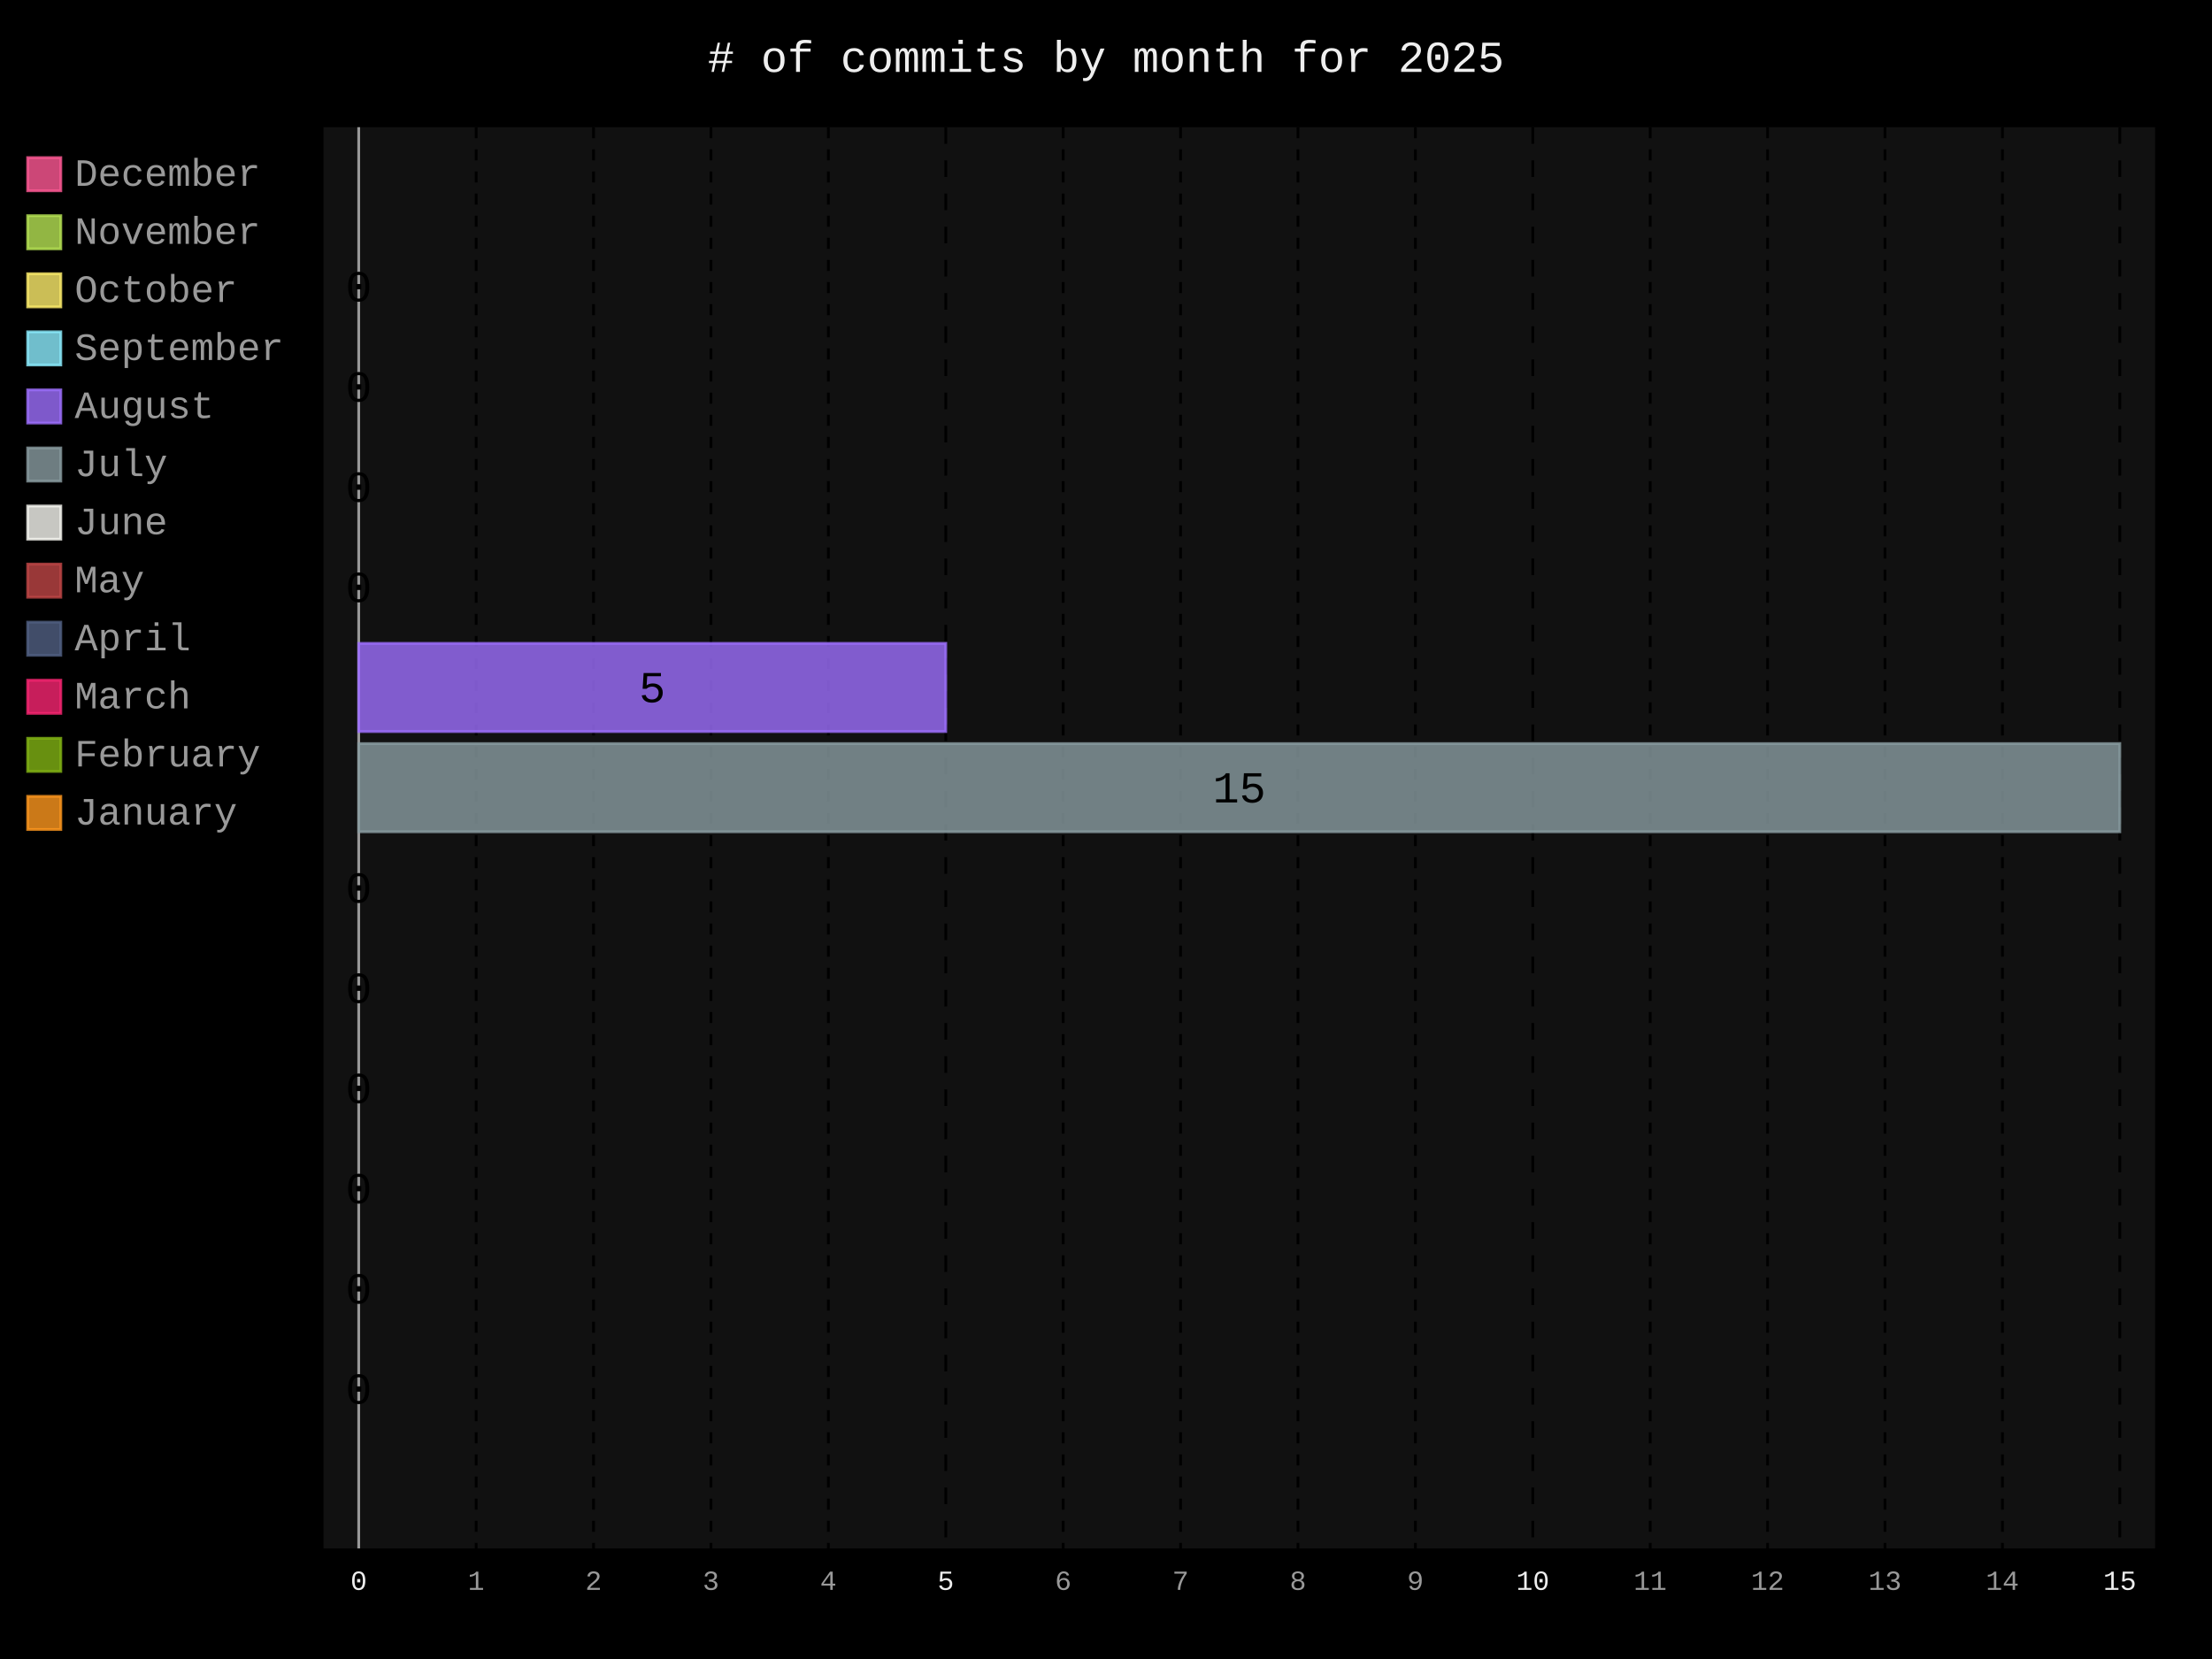
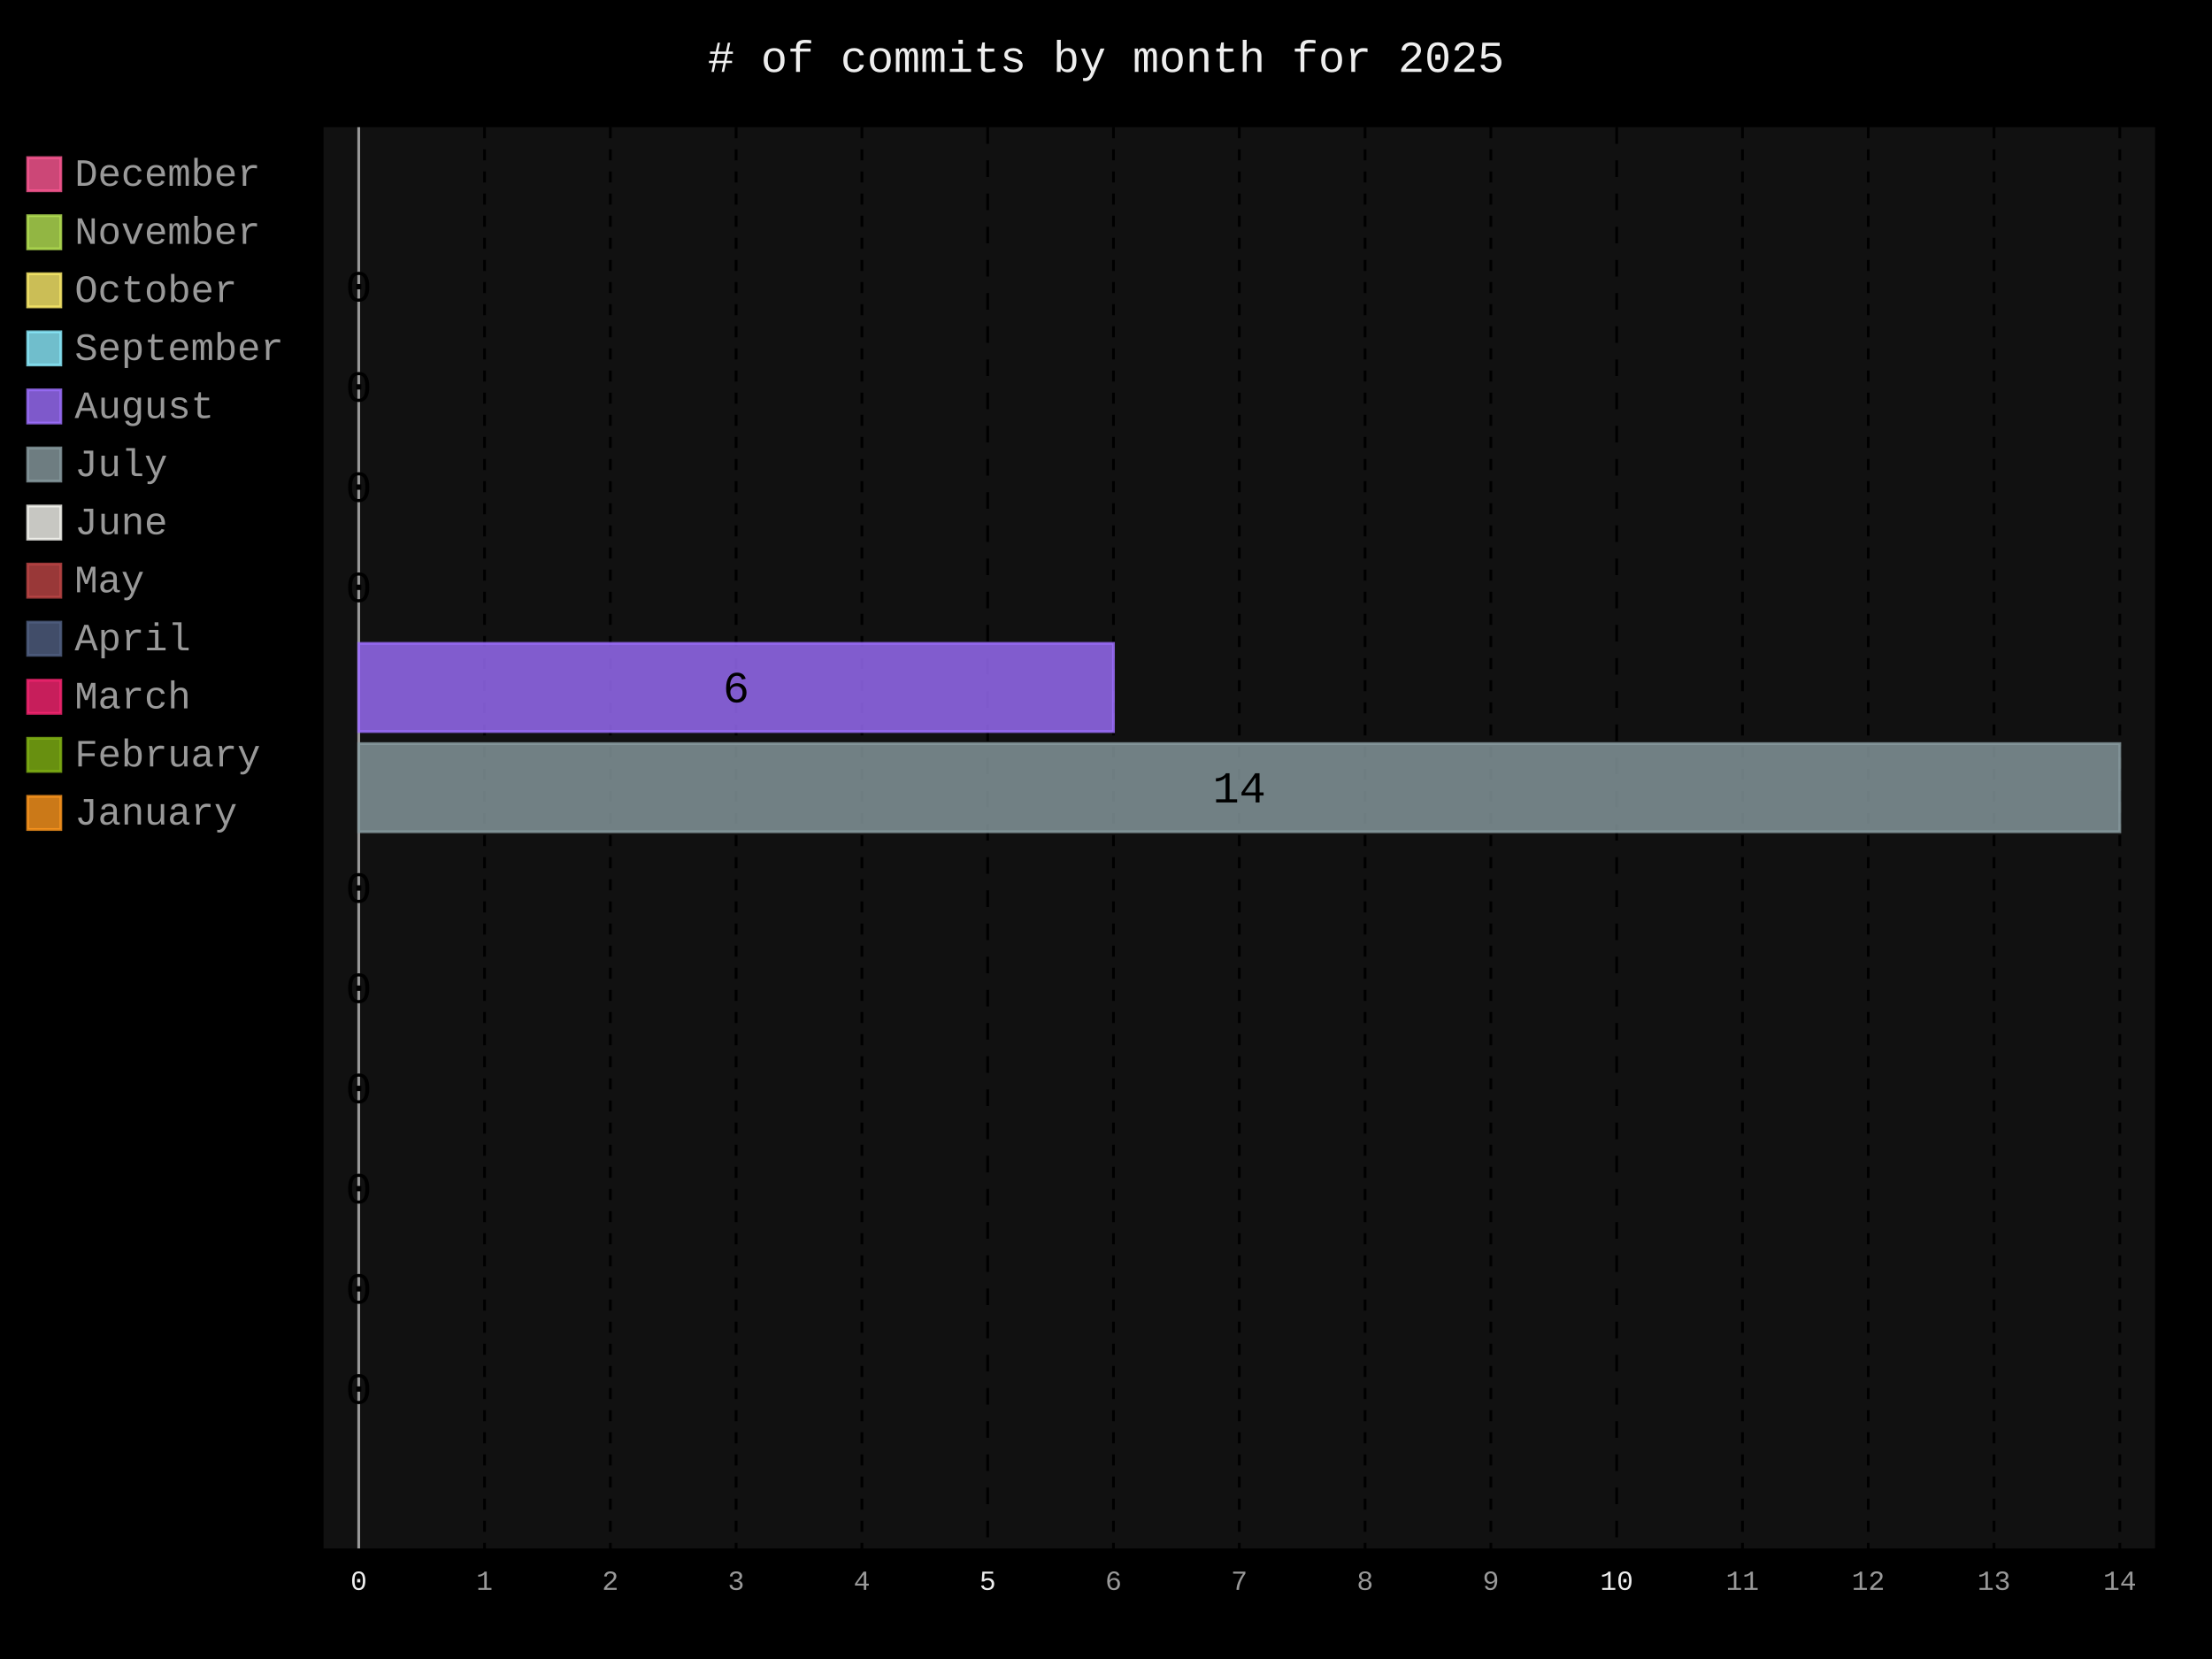
- <svg xmlns="http://www.w3.org/2000/svg" id="chart-f615f37d-0dc2-4aea-bc5c-fe20c65b9b6e" class="pygal-chart" viewBox="0 0 800 600">
+ <svg xmlns="http://www.w3.org/2000/svg" id="chart-4f622cd3-1380-48d0-90e3-47bac4b10264" class="pygal-chart" viewBox="0 0 800 600">
  <defs>
-     <style type="text/css">#chart-f615f37d-0dc2-4aea-bc5c-fe20c65b9b6e{-webkit-user-select:none;-webkit-font-smoothing:antialiased;font-family:Consolas,"Liberation Mono",Menlo,Courier,monospace}#chart-f615f37d-0dc2-4aea-bc5c-fe20c65b9b6e .title{font-family:Consolas,"Liberation Mono",Menlo,Courier,monospace;font-size:16px}#chart-f615f37d-0dc2-4aea-bc5c-fe20c65b9b6e .legends .legend text{font-family:Consolas,"Liberation Mono",Menlo,Courier,monospace;font-size:14px}#chart-f615f37d-0dc2-4aea-bc5c-fe20c65b9b6e .axis text{font-family:Consolas,"Liberation Mono",Menlo,Courier,monospace;font-size:10px}#chart-f615f37d-0dc2-4aea-bc5c-fe20c65b9b6e .axis text.major{font-family:Consolas,"Liberation Mono",Menlo,Courier,monospace;font-size:10px}#chart-f615f37d-0dc2-4aea-bc5c-fe20c65b9b6e .text-overlay text.value{font-family:Consolas,"Liberation Mono",Menlo,Courier,monospace;font-size:16px}#chart-f615f37d-0dc2-4aea-bc5c-fe20c65b9b6e .text-overlay text.label{font-family:Consolas,"Liberation Mono",Menlo,Courier,monospace;font-size:10px}#chart-f615f37d-0dc2-4aea-bc5c-fe20c65b9b6e .tooltip{font-family:Consolas,"Liberation Mono",Menlo,Courier,monospace;font-size:14px}#chart-f615f37d-0dc2-4aea-bc5c-fe20c65b9b6e text.no_data{font-family:Consolas,"Liberation Mono",Menlo,Courier,monospace;font-size:64px}
- #chart-f615f37d-0dc2-4aea-bc5c-fe20c65b9b6e{background-color:black}#chart-f615f37d-0dc2-4aea-bc5c-fe20c65b9b6e path,#chart-f615f37d-0dc2-4aea-bc5c-fe20c65b9b6e line,#chart-f615f37d-0dc2-4aea-bc5c-fe20c65b9b6e rect,#chart-f615f37d-0dc2-4aea-bc5c-fe20c65b9b6e circle{-webkit-transition:250ms;-moz-transition:250ms;transition:250ms}#chart-f615f37d-0dc2-4aea-bc5c-fe20c65b9b6e .graph &gt; .background{fill:black}#chart-f615f37d-0dc2-4aea-bc5c-fe20c65b9b6e .plot &gt; .background{fill:#111}#chart-f615f37d-0dc2-4aea-bc5c-fe20c65b9b6e .graph{fill:#999}#chart-f615f37d-0dc2-4aea-bc5c-fe20c65b9b6e text.no_data{fill:#eee}#chart-f615f37d-0dc2-4aea-bc5c-fe20c65b9b6e .title{fill:#eee}#chart-f615f37d-0dc2-4aea-bc5c-fe20c65b9b6e .legends .legend text{fill:#999}#chart-f615f37d-0dc2-4aea-bc5c-fe20c65b9b6e .legends .legend:hover text{fill:#eee}#chart-f615f37d-0dc2-4aea-bc5c-fe20c65b9b6e .axis .line{stroke:#eee}#chart-f615f37d-0dc2-4aea-bc5c-fe20c65b9b6e .axis .guide.line{stroke:#555}#chart-f615f37d-0dc2-4aea-bc5c-fe20c65b9b6e .axis .major.line{stroke:#999}#chart-f615f37d-0dc2-4aea-bc5c-fe20c65b9b6e .axis text.major{fill:#eee}#chart-f615f37d-0dc2-4aea-bc5c-fe20c65b9b6e .axis.y .guides:hover .guide.line,#chart-f615f37d-0dc2-4aea-bc5c-fe20c65b9b6e .line-graph .axis.x .guides:hover .guide.line,#chart-f615f37d-0dc2-4aea-bc5c-fe20c65b9b6e .stackedline-graph .axis.x .guides:hover .guide.line,#chart-f615f37d-0dc2-4aea-bc5c-fe20c65b9b6e .xy-graph .axis.x .guides:hover .guide.line{stroke:#eee}#chart-f615f37d-0dc2-4aea-bc5c-fe20c65b9b6e .axis .guides:hover text{fill:#eee}#chart-f615f37d-0dc2-4aea-bc5c-fe20c65b9b6e .reactive{fill-opacity:.8;stroke-opacity:.8;stroke-width:1}#chart-f615f37d-0dc2-4aea-bc5c-fe20c65b9b6e .ci{stroke:#999}#chart-f615f37d-0dc2-4aea-bc5c-fe20c65b9b6e .reactive.active,#chart-f615f37d-0dc2-4aea-bc5c-fe20c65b9b6e .active .reactive{fill-opacity:.4;stroke-opacity:.9;stroke-width:4}#chart-f615f37d-0dc2-4aea-bc5c-fe20c65b9b6e .ci .reactive.active{stroke-width:1.5}#chart-f615f37d-0dc2-4aea-bc5c-fe20c65b9b6e .series text{fill:#eee}#chart-f615f37d-0dc2-4aea-bc5c-fe20c65b9b6e .tooltip rect{fill:#111;stroke:#eee;-webkit-transition:opacity 250ms;-moz-transition:opacity 250ms;transition:opacity 250ms}#chart-f615f37d-0dc2-4aea-bc5c-fe20c65b9b6e .tooltip .label{fill:#999}#chart-f615f37d-0dc2-4aea-bc5c-fe20c65b9b6e .tooltip .label{fill:#999}#chart-f615f37d-0dc2-4aea-bc5c-fe20c65b9b6e .tooltip .legend{font-size:.8em;fill:#555}#chart-f615f37d-0dc2-4aea-bc5c-fe20c65b9b6e .tooltip .x_label{font-size:.6em;fill:#eee}#chart-f615f37d-0dc2-4aea-bc5c-fe20c65b9b6e .tooltip .xlink{font-size:.5em;text-decoration:underline}#chart-f615f37d-0dc2-4aea-bc5c-fe20c65b9b6e .tooltip .value{font-size:1.5em}#chart-f615f37d-0dc2-4aea-bc5c-fe20c65b9b6e .bound{font-size:.5em}#chart-f615f37d-0dc2-4aea-bc5c-fe20c65b9b6e .max-value{font-size:.75em;fill:#555}#chart-f615f37d-0dc2-4aea-bc5c-fe20c65b9b6e .map-element{fill:#111;stroke:#555 !important}#chart-f615f37d-0dc2-4aea-bc5c-fe20c65b9b6e .map-element .reactive{fill-opacity:inherit;stroke-opacity:inherit}#chart-f615f37d-0dc2-4aea-bc5c-fe20c65b9b6e .color-0,#chart-f615f37d-0dc2-4aea-bc5c-fe20c65b9b6e .color-0 a:visited{stroke:#ff5995;fill:#ff5995}#chart-f615f37d-0dc2-4aea-bc5c-fe20c65b9b6e .color-1,#chart-f615f37d-0dc2-4aea-bc5c-fe20c65b9b6e .color-1 a:visited{stroke:#b6e354;fill:#b6e354}#chart-f615f37d-0dc2-4aea-bc5c-fe20c65b9b6e .color-2,#chart-f615f37d-0dc2-4aea-bc5c-fe20c65b9b6e .color-2 a:visited{stroke:#feed6c;fill:#feed6c}#chart-f615f37d-0dc2-4aea-bc5c-fe20c65b9b6e .color-3,#chart-f615f37d-0dc2-4aea-bc5c-fe20c65b9b6e .color-3 a:visited{stroke:#8cedff;fill:#8cedff}#chart-f615f37d-0dc2-4aea-bc5c-fe20c65b9b6e .color-4,#chart-f615f37d-0dc2-4aea-bc5c-fe20c65b9b6e .color-4 a:visited{stroke:#9e6ffe;fill:#9e6ffe}#chart-f615f37d-0dc2-4aea-bc5c-fe20c65b9b6e .color-5,#chart-f615f37d-0dc2-4aea-bc5c-fe20c65b9b6e .color-5 a:visited{stroke:#899ca1;fill:#899ca1}#chart-f615f37d-0dc2-4aea-bc5c-fe20c65b9b6e .color-6,#chart-f615f37d-0dc2-4aea-bc5c-fe20c65b9b6e .color-6 a:visited{stroke:#f8f8f2;fill:#f8f8f2}#chart-f615f37d-0dc2-4aea-bc5c-fe20c65b9b6e .color-7,#chart-f615f37d-0dc2-4aea-bc5c-fe20c65b9b6e .color-7 a:visited{stroke:#bf4646;fill:#bf4646}#chart-f615f37d-0dc2-4aea-bc5c-fe20c65b9b6e .color-8,#chart-f615f37d-0dc2-4aea-bc5c-fe20c65b9b6e .color-8 a:visited{stroke:#516083;fill:#516083}#chart-f615f37d-0dc2-4aea-bc5c-fe20c65b9b6e .color-9,#chart-f615f37d-0dc2-4aea-bc5c-fe20c65b9b6e .color-9 a:visited{stroke:#f92672;fill:#f92672}#chart-f615f37d-0dc2-4aea-bc5c-fe20c65b9b6e .color-10,#chart-f615f37d-0dc2-4aea-bc5c-fe20c65b9b6e .color-10 a:visited{stroke:#82b414;fill:#82b414}#chart-f615f37d-0dc2-4aea-bc5c-fe20c65b9b6e .color-11,#chart-f615f37d-0dc2-4aea-bc5c-fe20c65b9b6e .color-11 a:visited{stroke:#fd971f;fill:#fd971f}#chart-f615f37d-0dc2-4aea-bc5c-fe20c65b9b6e .text-overlay .color-0 text{fill:black}#chart-f615f37d-0dc2-4aea-bc5c-fe20c65b9b6e .text-overlay .color-1 text{fill:black}#chart-f615f37d-0dc2-4aea-bc5c-fe20c65b9b6e .text-overlay .color-2 text{fill:black}#chart-f615f37d-0dc2-4aea-bc5c-fe20c65b9b6e .text-overlay .color-3 text{fill:black}#chart-f615f37d-0dc2-4aea-bc5c-fe20c65b9b6e .text-overlay .color-4 text{fill:black}#chart-f615f37d-0dc2-4aea-bc5c-fe20c65b9b6e .text-overlay .color-5 text{fill:black}#chart-f615f37d-0dc2-4aea-bc5c-fe20c65b9b6e .text-overlay .color-6 text{fill:black}#chart-f615f37d-0dc2-4aea-bc5c-fe20c65b9b6e .text-overlay .color-7 text{fill:black}#chart-f615f37d-0dc2-4aea-bc5c-fe20c65b9b6e .text-overlay .color-8 text{fill:black}#chart-f615f37d-0dc2-4aea-bc5c-fe20c65b9b6e .text-overlay .color-9 text{fill:black}#chart-f615f37d-0dc2-4aea-bc5c-fe20c65b9b6e .text-overlay .color-10 text{fill:black}#chart-f615f37d-0dc2-4aea-bc5c-fe20c65b9b6e .text-overlay .color-11 text{fill:black}
- #chart-f615f37d-0dc2-4aea-bc5c-fe20c65b9b6e text.no_data{text-anchor:middle}#chart-f615f37d-0dc2-4aea-bc5c-fe20c65b9b6e .guide.line{fill:none}#chart-f615f37d-0dc2-4aea-bc5c-fe20c65b9b6e .centered{text-anchor:middle}#chart-f615f37d-0dc2-4aea-bc5c-fe20c65b9b6e .title{text-anchor:middle}#chart-f615f37d-0dc2-4aea-bc5c-fe20c65b9b6e .legends .legend text{fill-opacity:1}#chart-f615f37d-0dc2-4aea-bc5c-fe20c65b9b6e .axis.x text{text-anchor:middle}#chart-f615f37d-0dc2-4aea-bc5c-fe20c65b9b6e .axis.x:not(.web) text[transform]{text-anchor:start}#chart-f615f37d-0dc2-4aea-bc5c-fe20c65b9b6e .axis.x:not(.web) text[transform].backwards{text-anchor:end}#chart-f615f37d-0dc2-4aea-bc5c-fe20c65b9b6e .axis.y text{text-anchor:end}#chart-f615f37d-0dc2-4aea-bc5c-fe20c65b9b6e .axis.y text[transform].backwards{text-anchor:start}#chart-f615f37d-0dc2-4aea-bc5c-fe20c65b9b6e .axis.y2 text{text-anchor:start}#chart-f615f37d-0dc2-4aea-bc5c-fe20c65b9b6e .axis.y2 text[transform].backwards{text-anchor:end}#chart-f615f37d-0dc2-4aea-bc5c-fe20c65b9b6e .axis .guide.line{stroke-dasharray:4,4;stroke:black}#chart-f615f37d-0dc2-4aea-bc5c-fe20c65b9b6e .axis .major.guide.line{stroke-dasharray:6,6;stroke:black}#chart-f615f37d-0dc2-4aea-bc5c-fe20c65b9b6e .horizontal .axis.y .guide.line,#chart-f615f37d-0dc2-4aea-bc5c-fe20c65b9b6e .horizontal .axis.y2 .guide.line,#chart-f615f37d-0dc2-4aea-bc5c-fe20c65b9b6e .vertical .axis.x .guide.line{opacity:0}#chart-f615f37d-0dc2-4aea-bc5c-fe20c65b9b6e .horizontal .axis.always_show .guide.line,#chart-f615f37d-0dc2-4aea-bc5c-fe20c65b9b6e .vertical .axis.always_show .guide.line{opacity:1 !important}#chart-f615f37d-0dc2-4aea-bc5c-fe20c65b9b6e .axis.y .guides:hover .guide.line,#chart-f615f37d-0dc2-4aea-bc5c-fe20c65b9b6e .axis.y2 .guides:hover .guide.line,#chart-f615f37d-0dc2-4aea-bc5c-fe20c65b9b6e .axis.x .guides:hover .guide.line{opacity:1}#chart-f615f37d-0dc2-4aea-bc5c-fe20c65b9b6e .axis .guides:hover text{opacity:1}#chart-f615f37d-0dc2-4aea-bc5c-fe20c65b9b6e .nofill{fill:none}#chart-f615f37d-0dc2-4aea-bc5c-fe20c65b9b6e .subtle-fill{fill-opacity:.2}#chart-f615f37d-0dc2-4aea-bc5c-fe20c65b9b6e .dot{stroke-width:1px;fill-opacity:1;stroke-opacity:1}#chart-f615f37d-0dc2-4aea-bc5c-fe20c65b9b6e .dot.active{stroke-width:5px}#chart-f615f37d-0dc2-4aea-bc5c-fe20c65b9b6e .dot.negative{fill:transparent}#chart-f615f37d-0dc2-4aea-bc5c-fe20c65b9b6e text,#chart-f615f37d-0dc2-4aea-bc5c-fe20c65b9b6e tspan{stroke:none !important}#chart-f615f37d-0dc2-4aea-bc5c-fe20c65b9b6e .series text.active{opacity:1}#chart-f615f37d-0dc2-4aea-bc5c-fe20c65b9b6e .tooltip rect{fill-opacity:.95;stroke-width:.5}#chart-f615f37d-0dc2-4aea-bc5c-fe20c65b9b6e .tooltip text{fill-opacity:1}#chart-f615f37d-0dc2-4aea-bc5c-fe20c65b9b6e .showable{visibility:hidden}#chart-f615f37d-0dc2-4aea-bc5c-fe20c65b9b6e .showable.shown{visibility:visible}#chart-f615f37d-0dc2-4aea-bc5c-fe20c65b9b6e .gauge-background{fill:rgba(229,229,229,1);stroke:none}#chart-f615f37d-0dc2-4aea-bc5c-fe20c65b9b6e .bg-lines{stroke:black;stroke-width:2px}</style>
+     <style type="text/css">#chart-4f622cd3-1380-48d0-90e3-47bac4b10264{-webkit-user-select:none;-webkit-font-smoothing:antialiased;font-family:Consolas,"Liberation Mono",Menlo,Courier,monospace}#chart-4f622cd3-1380-48d0-90e3-47bac4b10264 .title{font-family:Consolas,"Liberation Mono",Menlo,Courier,monospace;font-size:16px}#chart-4f622cd3-1380-48d0-90e3-47bac4b10264 .legends .legend text{font-family:Consolas,"Liberation Mono",Menlo,Courier,monospace;font-size:14px}#chart-4f622cd3-1380-48d0-90e3-47bac4b10264 .axis text{font-family:Consolas,"Liberation Mono",Menlo,Courier,monospace;font-size:10px}#chart-4f622cd3-1380-48d0-90e3-47bac4b10264 .axis text.major{font-family:Consolas,"Liberation Mono",Menlo,Courier,monospace;font-size:10px}#chart-4f622cd3-1380-48d0-90e3-47bac4b10264 .text-overlay text.value{font-family:Consolas,"Liberation Mono",Menlo,Courier,monospace;font-size:16px}#chart-4f622cd3-1380-48d0-90e3-47bac4b10264 .text-overlay text.label{font-family:Consolas,"Liberation Mono",Menlo,Courier,monospace;font-size:10px}#chart-4f622cd3-1380-48d0-90e3-47bac4b10264 .tooltip{font-family:Consolas,"Liberation Mono",Menlo,Courier,monospace;font-size:14px}#chart-4f622cd3-1380-48d0-90e3-47bac4b10264 text.no_data{font-family:Consolas,"Liberation Mono",Menlo,Courier,monospace;font-size:64px}
+ #chart-4f622cd3-1380-48d0-90e3-47bac4b10264{background-color:black}#chart-4f622cd3-1380-48d0-90e3-47bac4b10264 path,#chart-4f622cd3-1380-48d0-90e3-47bac4b10264 line,#chart-4f622cd3-1380-48d0-90e3-47bac4b10264 rect,#chart-4f622cd3-1380-48d0-90e3-47bac4b10264 circle{-webkit-transition:250ms;-moz-transition:250ms;transition:250ms}#chart-4f622cd3-1380-48d0-90e3-47bac4b10264 .graph &gt; .background{fill:black}#chart-4f622cd3-1380-48d0-90e3-47bac4b10264 .plot &gt; .background{fill:#111}#chart-4f622cd3-1380-48d0-90e3-47bac4b10264 .graph{fill:#999}#chart-4f622cd3-1380-48d0-90e3-47bac4b10264 text.no_data{fill:#eee}#chart-4f622cd3-1380-48d0-90e3-47bac4b10264 .title{fill:#eee}#chart-4f622cd3-1380-48d0-90e3-47bac4b10264 .legends .legend text{fill:#999}#chart-4f622cd3-1380-48d0-90e3-47bac4b10264 .legends .legend:hover text{fill:#eee}#chart-4f622cd3-1380-48d0-90e3-47bac4b10264 .axis .line{stroke:#eee}#chart-4f622cd3-1380-48d0-90e3-47bac4b10264 .axis .guide.line{stroke:#555}#chart-4f622cd3-1380-48d0-90e3-47bac4b10264 .axis .major.line{stroke:#999}#chart-4f622cd3-1380-48d0-90e3-47bac4b10264 .axis text.major{fill:#eee}#chart-4f622cd3-1380-48d0-90e3-47bac4b10264 .axis.y .guides:hover .guide.line,#chart-4f622cd3-1380-48d0-90e3-47bac4b10264 .line-graph .axis.x .guides:hover .guide.line,#chart-4f622cd3-1380-48d0-90e3-47bac4b10264 .stackedline-graph .axis.x .guides:hover .guide.line,#chart-4f622cd3-1380-48d0-90e3-47bac4b10264 .xy-graph .axis.x .guides:hover .guide.line{stroke:#eee}#chart-4f622cd3-1380-48d0-90e3-47bac4b10264 .axis .guides:hover text{fill:#eee}#chart-4f622cd3-1380-48d0-90e3-47bac4b10264 .reactive{fill-opacity:.8;stroke-opacity:.8;stroke-width:1}#chart-4f622cd3-1380-48d0-90e3-47bac4b10264 .ci{stroke:#999}#chart-4f622cd3-1380-48d0-90e3-47bac4b10264 .reactive.active,#chart-4f622cd3-1380-48d0-90e3-47bac4b10264 .active .reactive{fill-opacity:.4;stroke-opacity:.9;stroke-width:4}#chart-4f622cd3-1380-48d0-90e3-47bac4b10264 .ci .reactive.active{stroke-width:1.5}#chart-4f622cd3-1380-48d0-90e3-47bac4b10264 .series text{fill:#eee}#chart-4f622cd3-1380-48d0-90e3-47bac4b10264 .tooltip rect{fill:#111;stroke:#eee;-webkit-transition:opacity 250ms;-moz-transition:opacity 250ms;transition:opacity 250ms}#chart-4f622cd3-1380-48d0-90e3-47bac4b10264 .tooltip .label{fill:#999}#chart-4f622cd3-1380-48d0-90e3-47bac4b10264 .tooltip .label{fill:#999}#chart-4f622cd3-1380-48d0-90e3-47bac4b10264 .tooltip .legend{font-size:.8em;fill:#555}#chart-4f622cd3-1380-48d0-90e3-47bac4b10264 .tooltip .x_label{font-size:.6em;fill:#eee}#chart-4f622cd3-1380-48d0-90e3-47bac4b10264 .tooltip .xlink{font-size:.5em;text-decoration:underline}#chart-4f622cd3-1380-48d0-90e3-47bac4b10264 .tooltip .value{font-size:1.5em}#chart-4f622cd3-1380-48d0-90e3-47bac4b10264 .bound{font-size:.5em}#chart-4f622cd3-1380-48d0-90e3-47bac4b10264 .max-value{font-size:.75em;fill:#555}#chart-4f622cd3-1380-48d0-90e3-47bac4b10264 .map-element{fill:#111;stroke:#555 !important}#chart-4f622cd3-1380-48d0-90e3-47bac4b10264 .map-element .reactive{fill-opacity:inherit;stroke-opacity:inherit}#chart-4f622cd3-1380-48d0-90e3-47bac4b10264 .color-0,#chart-4f622cd3-1380-48d0-90e3-47bac4b10264 .color-0 a:visited{stroke:#ff5995;fill:#ff5995}#chart-4f622cd3-1380-48d0-90e3-47bac4b10264 .color-1,#chart-4f622cd3-1380-48d0-90e3-47bac4b10264 .color-1 a:visited{stroke:#b6e354;fill:#b6e354}#chart-4f622cd3-1380-48d0-90e3-47bac4b10264 .color-2,#chart-4f622cd3-1380-48d0-90e3-47bac4b10264 .color-2 a:visited{stroke:#feed6c;fill:#feed6c}#chart-4f622cd3-1380-48d0-90e3-47bac4b10264 .color-3,#chart-4f622cd3-1380-48d0-90e3-47bac4b10264 .color-3 a:visited{stroke:#8cedff;fill:#8cedff}#chart-4f622cd3-1380-48d0-90e3-47bac4b10264 .color-4,#chart-4f622cd3-1380-48d0-90e3-47bac4b10264 .color-4 a:visited{stroke:#9e6ffe;fill:#9e6ffe}#chart-4f622cd3-1380-48d0-90e3-47bac4b10264 .color-5,#chart-4f622cd3-1380-48d0-90e3-47bac4b10264 .color-5 a:visited{stroke:#899ca1;fill:#899ca1}#chart-4f622cd3-1380-48d0-90e3-47bac4b10264 .color-6,#chart-4f622cd3-1380-48d0-90e3-47bac4b10264 .color-6 a:visited{stroke:#f8f8f2;fill:#f8f8f2}#chart-4f622cd3-1380-48d0-90e3-47bac4b10264 .color-7,#chart-4f622cd3-1380-48d0-90e3-47bac4b10264 .color-7 a:visited{stroke:#bf4646;fill:#bf4646}#chart-4f622cd3-1380-48d0-90e3-47bac4b10264 .color-8,#chart-4f622cd3-1380-48d0-90e3-47bac4b10264 .color-8 a:visited{stroke:#516083;fill:#516083}#chart-4f622cd3-1380-48d0-90e3-47bac4b10264 .color-9,#chart-4f622cd3-1380-48d0-90e3-47bac4b10264 .color-9 a:visited{stroke:#f92672;fill:#f92672}#chart-4f622cd3-1380-48d0-90e3-47bac4b10264 .color-10,#chart-4f622cd3-1380-48d0-90e3-47bac4b10264 .color-10 a:visited{stroke:#82b414;fill:#82b414}#chart-4f622cd3-1380-48d0-90e3-47bac4b10264 .color-11,#chart-4f622cd3-1380-48d0-90e3-47bac4b10264 .color-11 a:visited{stroke:#fd971f;fill:#fd971f}#chart-4f622cd3-1380-48d0-90e3-47bac4b10264 .text-overlay .color-0 text{fill:black}#chart-4f622cd3-1380-48d0-90e3-47bac4b10264 .text-overlay .color-1 text{fill:black}#chart-4f622cd3-1380-48d0-90e3-47bac4b10264 .text-overlay .color-2 text{fill:black}#chart-4f622cd3-1380-48d0-90e3-47bac4b10264 .text-overlay .color-3 text{fill:black}#chart-4f622cd3-1380-48d0-90e3-47bac4b10264 .text-overlay .color-4 text{fill:black}#chart-4f622cd3-1380-48d0-90e3-47bac4b10264 .text-overlay .color-5 text{fill:black}#chart-4f622cd3-1380-48d0-90e3-47bac4b10264 .text-overlay .color-6 text{fill:black}#chart-4f622cd3-1380-48d0-90e3-47bac4b10264 .text-overlay .color-7 text{fill:black}#chart-4f622cd3-1380-48d0-90e3-47bac4b10264 .text-overlay .color-8 text{fill:black}#chart-4f622cd3-1380-48d0-90e3-47bac4b10264 .text-overlay .color-9 text{fill:black}#chart-4f622cd3-1380-48d0-90e3-47bac4b10264 .text-overlay .color-10 text{fill:black}#chart-4f622cd3-1380-48d0-90e3-47bac4b10264 .text-overlay .color-11 text{fill:black}
+ #chart-4f622cd3-1380-48d0-90e3-47bac4b10264 text.no_data{text-anchor:middle}#chart-4f622cd3-1380-48d0-90e3-47bac4b10264 .guide.line{fill:none}#chart-4f622cd3-1380-48d0-90e3-47bac4b10264 .centered{text-anchor:middle}#chart-4f622cd3-1380-48d0-90e3-47bac4b10264 .title{text-anchor:middle}#chart-4f622cd3-1380-48d0-90e3-47bac4b10264 .legends .legend text{fill-opacity:1}#chart-4f622cd3-1380-48d0-90e3-47bac4b10264 .axis.x text{text-anchor:middle}#chart-4f622cd3-1380-48d0-90e3-47bac4b10264 .axis.x:not(.web) text[transform]{text-anchor:start}#chart-4f622cd3-1380-48d0-90e3-47bac4b10264 .axis.x:not(.web) text[transform].backwards{text-anchor:end}#chart-4f622cd3-1380-48d0-90e3-47bac4b10264 .axis.y text{text-anchor:end}#chart-4f622cd3-1380-48d0-90e3-47bac4b10264 .axis.y text[transform].backwards{text-anchor:start}#chart-4f622cd3-1380-48d0-90e3-47bac4b10264 .axis.y2 text{text-anchor:start}#chart-4f622cd3-1380-48d0-90e3-47bac4b10264 .axis.y2 text[transform].backwards{text-anchor:end}#chart-4f622cd3-1380-48d0-90e3-47bac4b10264 .axis .guide.line{stroke-dasharray:4,4;stroke:black}#chart-4f622cd3-1380-48d0-90e3-47bac4b10264 .axis .major.guide.line{stroke-dasharray:6,6;stroke:black}#chart-4f622cd3-1380-48d0-90e3-47bac4b10264 .horizontal .axis.y .guide.line,#chart-4f622cd3-1380-48d0-90e3-47bac4b10264 .horizontal .axis.y2 .guide.line,#chart-4f622cd3-1380-48d0-90e3-47bac4b10264 .vertical .axis.x .guide.line{opacity:0}#chart-4f622cd3-1380-48d0-90e3-47bac4b10264 .horizontal .axis.always_show .guide.line,#chart-4f622cd3-1380-48d0-90e3-47bac4b10264 .vertical .axis.always_show .guide.line{opacity:1 !important}#chart-4f622cd3-1380-48d0-90e3-47bac4b10264 .axis.y .guides:hover .guide.line,#chart-4f622cd3-1380-48d0-90e3-47bac4b10264 .axis.y2 .guides:hover .guide.line,#chart-4f622cd3-1380-48d0-90e3-47bac4b10264 .axis.x .guides:hover .guide.line{opacity:1}#chart-4f622cd3-1380-48d0-90e3-47bac4b10264 .axis .guides:hover text{opacity:1}#chart-4f622cd3-1380-48d0-90e3-47bac4b10264 .nofill{fill:none}#chart-4f622cd3-1380-48d0-90e3-47bac4b10264 .subtle-fill{fill-opacity:.2}#chart-4f622cd3-1380-48d0-90e3-47bac4b10264 .dot{stroke-width:1px;fill-opacity:1;stroke-opacity:1}#chart-4f622cd3-1380-48d0-90e3-47bac4b10264 .dot.active{stroke-width:5px}#chart-4f622cd3-1380-48d0-90e3-47bac4b10264 .dot.negative{fill:transparent}#chart-4f622cd3-1380-48d0-90e3-47bac4b10264 text,#chart-4f622cd3-1380-48d0-90e3-47bac4b10264 tspan{stroke:none !important}#chart-4f622cd3-1380-48d0-90e3-47bac4b10264 .series text.active{opacity:1}#chart-4f622cd3-1380-48d0-90e3-47bac4b10264 .tooltip rect{fill-opacity:.95;stroke-width:.5}#chart-4f622cd3-1380-48d0-90e3-47bac4b10264 .tooltip text{fill-opacity:1}#chart-4f622cd3-1380-48d0-90e3-47bac4b10264 .showable{visibility:hidden}#chart-4f622cd3-1380-48d0-90e3-47bac4b10264 .showable.shown{visibility:visible}#chart-4f622cd3-1380-48d0-90e3-47bac4b10264 .gauge-background{fill:rgba(229,229,229,1);stroke:none}#chart-4f622cd3-1380-48d0-90e3-47bac4b10264 .bg-lines{stroke:black;stroke-width:2px}</style>
  </defs>
  <g class="graph horizontalbar-graph horizontal">
    <rect x="0" y="0" width="800" height="600" class="background" />
    <g transform="translate(117, 46)" class="plot">
      <rect x="0" y="0" width="662.4" height="514" class="background" />
      <g class="axis x always_show">
        <g class="guides">
          <path d="M12.738 0 v514" class="axis major line" />
          <text x="12.738" y="529.0" class="major">0</text>
        </g>
        <g class="guides">
-           <path d="M55.2 0 v514" class="guide line" />
-           <text x="55.2" y="529.0" class="">1</text>
-         </g>
-         <g class="guides">
-           <path d="M97.662 0 v514" class="guide line" />
-           <text x="97.662" y="529.0" class="">2</text>
-         </g>
-         <g class="guides">
-           <path d="M140.123 0 v514" class="guide line" />
-           <text x="140.123" y="529.0" class="">3</text>
-         </g>
-         <g class="guides">
-           <path d="M182.585 0 v514" class="guide line" />
-           <text x="182.585" y="529.0" class="">4</text>
-         </g>
-         <g class="guides">
-           <path d="M225.046 0 v514" class="major guide line" />
-           <text x="225.046" y="529.0" class="major">5</text>
-         </g>
-         <g class="guides">
-           <path d="M267.508 0 v514" class="guide line" />
-           <text x="267.508" y="529.0" class="">6</text>
-         </g>
-         <g class="guides">
-           <path d="M309.969 0 v514" class="guide line" />
-           <text x="309.969" y="529.0" class="">7</text>
-         </g>
-         <g class="guides">
-           <path d="M352.431 0 v514" class="guide line" />
-           <text x="352.431" y="529.0" class="">8</text>
-         </g>
-         <g class="guides">
-           <path d="M394.892 0 v514" class="guide line" />
-           <text x="394.892" y="529.0" class="">9</text>
-         </g>
-         <g class="guides">
-           <path d="M437.354 0 v514" class="major guide line" />
-           <text x="437.354" y="529.0" class="major">10</text>
-         </g>
-         <g class="guides">
-           <path d="M479.815 0 v514" class="guide line" />
-           <text x="479.815" y="529.0" class="">11</text>
-         </g>
-         <g class="guides">
-           <path d="M522.277 0 v514" class="guide line" />
-           <text x="522.277" y="529.0" class="">12</text>
-         </g>
-         <g class="guides">
-           <path d="M564.738 0 v514" class="guide line" />
-           <text x="564.738" y="529.0" class="">13</text>
-         </g>
-         <g class="guides">
-           <path d="M607.2 0 v514" class="guide line" />
-           <text x="607.2" y="529.0" class="">14</text>
-         </g>
-         <g class="guides">
-           <path d="M649.662 0 v514" class="major guide line" />
-           <text x="649.662" y="529.0" class="major">15</text>
+           <path d="M58.233 0 v514" class="guide line" />
+           <text x="58.233" y="529.0" class="">1</text>
+         </g>
+         <g class="guides">
+           <path d="M103.727 0 v514" class="guide line" />
+           <text x="103.727" y="529.0" class="">2</text>
+         </g>
+         <g class="guides">
+           <path d="M149.222 0 v514" class="guide line" />
+           <text x="149.222" y="529.0" class="">3</text>
+         </g>
+         <g class="guides">
+           <path d="M194.716 0 v514" class="guide line" />
+           <text x="194.716" y="529.0" class="">4</text>
+         </g>
+         <g class="guides">
+           <path d="M240.211 0 v514" class="major guide line" />
+           <text x="240.211" y="529.0" class="major">5</text>
+         </g>
+         <g class="guides">
+           <path d="M285.705 0 v514" class="guide line" />
+           <text x="285.705" y="529.0" class="">6</text>
+         </g>
+         <g class="guides">
+           <path d="M331.2 0 v514" class="guide line" />
+           <text x="331.2" y="529.0" class="">7</text>
+         </g>
+         <g class="guides">
+           <path d="M376.695 0 v514" class="guide line" />
+           <text x="376.695" y="529.0" class="">8</text>
+         </g>
+         <g class="guides">
+           <path d="M422.189 0 v514" class="guide line" />
+           <text x="422.189" y="529.0" class="">9</text>
+         </g>
+         <g class="guides">
+           <path d="M467.684 0 v514" class="major guide line" />
+           <text x="467.684" y="529.0" class="major">10</text>
+         </g>
+         <g class="guides">
+           <path d="M513.178 0 v514" class="guide line" />
+           <text x="513.178" y="529.0" class="">11</text>
+         </g>
+         <g class="guides">
+           <path d="M558.673 0 v514" class="guide line" />
+           <text x="558.673" y="529.0" class="">12</text>
+         </g>
+         <g class="guides">
+           <path d="M604.167 0 v514" class="guide line" />
+           <text x="604.167" y="529.0" class="">13</text>
+         </g>
+         <g class="guides">
+           <path d="M649.662 0 v514" class="guide line" />
+           <text x="649.662" y="529.0" class="">14</text>
        </g>
      </g>
      <g class="series serie-11 color-11">
        <g class="bars">
          <g class="bar">
            <rect x="12.738" y="440.393" rx="0" ry="0" height="31.894" class="rect reactive tooltip-trigger" />
          </g>
        </g>
      </g>
      <g class="series serie-10 color-10">
        <g class="bars">
          <g class="bar">
            <rect x="12.738" y="404.149" rx="0" ry="0" height="31.894" class="rect reactive tooltip-trigger" />
          </g>
        </g>
      </g>
      <g class="series serie-9 color-9">
        <g class="bars">
          <g class="bar">
            <rect x="12.738" y="367.905" rx="0" ry="0" height="31.894" class="rect reactive tooltip-trigger" />
          </g>
        </g>
      </g>
      <g class="series serie-8 color-8">
        <g class="bars">
          <g class="bar">
            <rect x="12.738" y="331.662" rx="0" ry="0" height="31.894" class="rect reactive tooltip-trigger" />
          </g>
        </g>
      </g>
      <g class="series serie-7 color-7">
        <g class="bars">
          <g class="bar">
            <rect x="12.738" y="295.418" rx="0" ry="0" height="31.894" class="rect reactive tooltip-trigger" />
          </g>
        </g>
      </g>
      <g class="series serie-6 color-6">
        <g class="bars">
          <g class="bar">
            <rect x="12.738" y="259.175" rx="0" ry="0" height="31.894" class="rect reactive tooltip-trigger" />
          </g>
        </g>
      </g>
      <g class="series serie-5 color-5">
        <g class="bars">
          <g class="bar">
            <rect x="12.738" y="222.931" rx="0" ry="0" width="636.923" height="31.894" class="rect reactive tooltip-trigger" />
          </g>
        </g>
      </g>
      <g class="series serie-4 color-4">
        <g class="bars">
          <g class="bar">
-             <rect x="12.738" y="186.687" rx="0" ry="0" width="212.308" height="31.894" class="rect reactive tooltip-trigger" />
+             <rect x="12.738" y="186.687" rx="0" ry="0" width="272.967" height="31.894" class="rect reactive tooltip-trigger" />
          </g>
        </g>
      </g>
      <g class="series serie-3 color-3">
        <g class="bars">
          <g class="bar">
            <rect x="12.738" y="150.444" rx="0" ry="0" height="31.894" class="rect reactive tooltip-trigger" />
          </g>
        </g>
      </g>
      <g class="series serie-2 color-2">
        <g class="bars">
          <g class="bar">
            <rect x="12.738" y="114.2" rx="0" ry="0" height="31.894" class="rect reactive tooltip-trigger" />
          </g>
        </g>
      </g>
      <g class="series serie-1 color-1">
        <g class="bars">
          <g class="bar">
            <rect x="12.738" y="77.957" rx="0" ry="0" height="31.894" class="rect reactive tooltip-trigger" />
          </g>
        </g>
      </g>
      <g class="series serie-0 color-0">
        <g class="bars">
          <g class="bar">
            <rect x="12.738" y="41.713" rx="0" ry="0" height="31.894" class="rect reactive tooltip-trigger" />
          </g>
        </g>
      </g>
    </g>
    <g class="titles">
      <text x="400.0" y="26" class="title plot_title"># of commits by month for 2025</text>
    </g>
    <g transform="translate(117, 46)" class="plot overlay">
      <g class="series serie-11 color-11" />
      <g class="series serie-10 color-10" />
      <g class="series serie-9 color-9" />
      <g class="series serie-8 color-8" />
      <g class="series serie-7 color-7" />
      <g class="series serie-6 color-6" />
      <g class="series serie-5 color-5" />
      <g class="series serie-4 color-4" />
      <g class="series serie-3 color-3" />
      <g class="series serie-2 color-2" />
      <g class="series serie-1 color-1" />
      <g class="series serie-0 color-0" />
    </g>
    <g transform="translate(117, 46)" class="plot text-overlay">
      <g class="series serie-11 color-11">
        <text text-anchor="middle" x="12.738" y="461.673" class="value">0</text>
      </g>
      <g class="series serie-10 color-10">
        <text text-anchor="middle" x="12.738" y="425.429" class="value">0</text>
      </g>
      <g class="series serie-9 color-9">
        <text text-anchor="middle" x="12.738" y="389.186" class="value">0</text>
      </g>
      <g class="series serie-8 color-8">
        <text text-anchor="middle" x="12.738" y="352.942" class="value">0</text>
      </g>
      <g class="series serie-7 color-7">
        <text text-anchor="middle" x="12.738" y="316.699" class="value">0</text>
      </g>
      <g class="series serie-6 color-6">
        <text text-anchor="middle" x="12.738" y="280.455" class="value">0</text>
      </g>
      <g class="series serie-5 color-5">
-         <text text-anchor="middle" x="331.2" y="244.212" class="value">15</text>
+         <text text-anchor="middle" x="331.2" y="244.212" class="value">14</text>
      </g>
      <g class="series serie-4 color-4">
-         <text text-anchor="middle" x="118.892" y="207.968" class="value">5</text>
+         <text text-anchor="middle" x="149.222" y="207.968" class="value">6</text>
      </g>
      <g class="series serie-3 color-3">
        <text text-anchor="middle" x="12.738" y="171.724" class="value">0</text>
      </g>
      <g class="series serie-2 color-2">
        <text text-anchor="middle" x="12.738" y="135.481" class="value">0</text>
      </g>
      <g class="series serie-1 color-1">
        <text text-anchor="middle" x="12.738" y="99.237" class="value">0</text>
      </g>
      <g class="series serie-0 color-0">
        <text text-anchor="middle" x="12.738" y="62.994" class="value">0</text>
      </g>
    </g>
    <g transform="translate(117, 46)" class="plot tooltip-overlay">
      <g transform="translate(0 0)" style="opacity: 0" class="tooltip">
        <rect rx="0" ry="0" width="0" height="0" class="tooltip-box" />
        <g class="text" />
      </g>
    </g>
    <g transform="translate(10, 56)" class="legends">
      <g id="activate-serie-0" class="legend reactive activate-serie">
        <rect x="0.0" y="1.0" width="12" height="12" class="color-0 reactive" />
        <text x="17.0" y="11.2">December</text>
      </g>
      <g id="activate-serie-1" class="legend reactive activate-serie">
        <rect x="0.0" y="22.0" width="12" height="12" class="color-1 reactive" />
        <text x="17.0" y="32.2">November</text>
      </g>
      <g id="activate-serie-2" class="legend reactive activate-serie">
        <rect x="0.0" y="43.0" width="12" height="12" class="color-2 reactive" />
        <text x="17.0" y="53.2">October</text>
      </g>
      <g id="activate-serie-3" class="legend reactive activate-serie">
        <rect x="0.0" y="64.0" width="12" height="12" class="color-3 reactive" />
        <text x="17.0" y="74.2">September</text>
      </g>
      <g id="activate-serie-4" class="legend reactive activate-serie">
        <rect x="0.0" y="85.0" width="12" height="12" class="color-4 reactive" />
        <text x="17.0" y="95.2">August</text>
      </g>
      <g id="activate-serie-5" class="legend reactive activate-serie">
        <rect x="0.0" y="106.0" width="12" height="12" class="color-5 reactive" />
        <text x="17.0" y="116.2">July</text>
      </g>
      <g id="activate-serie-6" class="legend reactive activate-serie">
        <rect x="0.0" y="127.0" width="12" height="12" class="color-6 reactive" />
        <text x="17.0" y="137.2">June</text>
      </g>
      <g id="activate-serie-7" class="legend reactive activate-serie">
        <rect x="0.0" y="148.0" width="12" height="12" class="color-7 reactive" />
        <text x="17.0" y="158.2">May</text>
      </g>
      <g id="activate-serie-8" class="legend reactive activate-serie">
        <rect x="0.0" y="169.0" width="12" height="12" class="color-8 reactive" />
        <text x="17.0" y="179.2">April</text>
      </g>
      <g id="activate-serie-9" class="legend reactive activate-serie">
        <rect x="0.0" y="190.0" width="12" height="12" class="color-9 reactive" />
        <text x="17.0" y="200.2">March</text>
      </g>
      <g id="activate-serie-10" class="legend reactive activate-serie">
        <rect x="0.0" y="211.0" width="12" height="12" class="color-10 reactive" />
        <text x="17.0" y="221.2">February</text>
      </g>
      <g id="activate-serie-11" class="legend reactive activate-serie">
        <rect x="0.0" y="232.0" width="12" height="12" class="color-11 reactive" />
        <text x="17.0" y="242.2">January</text>
      </g>
    </g>
    <g transform="translate(790, 56)" class="legends" />
  </g>
</svg>
